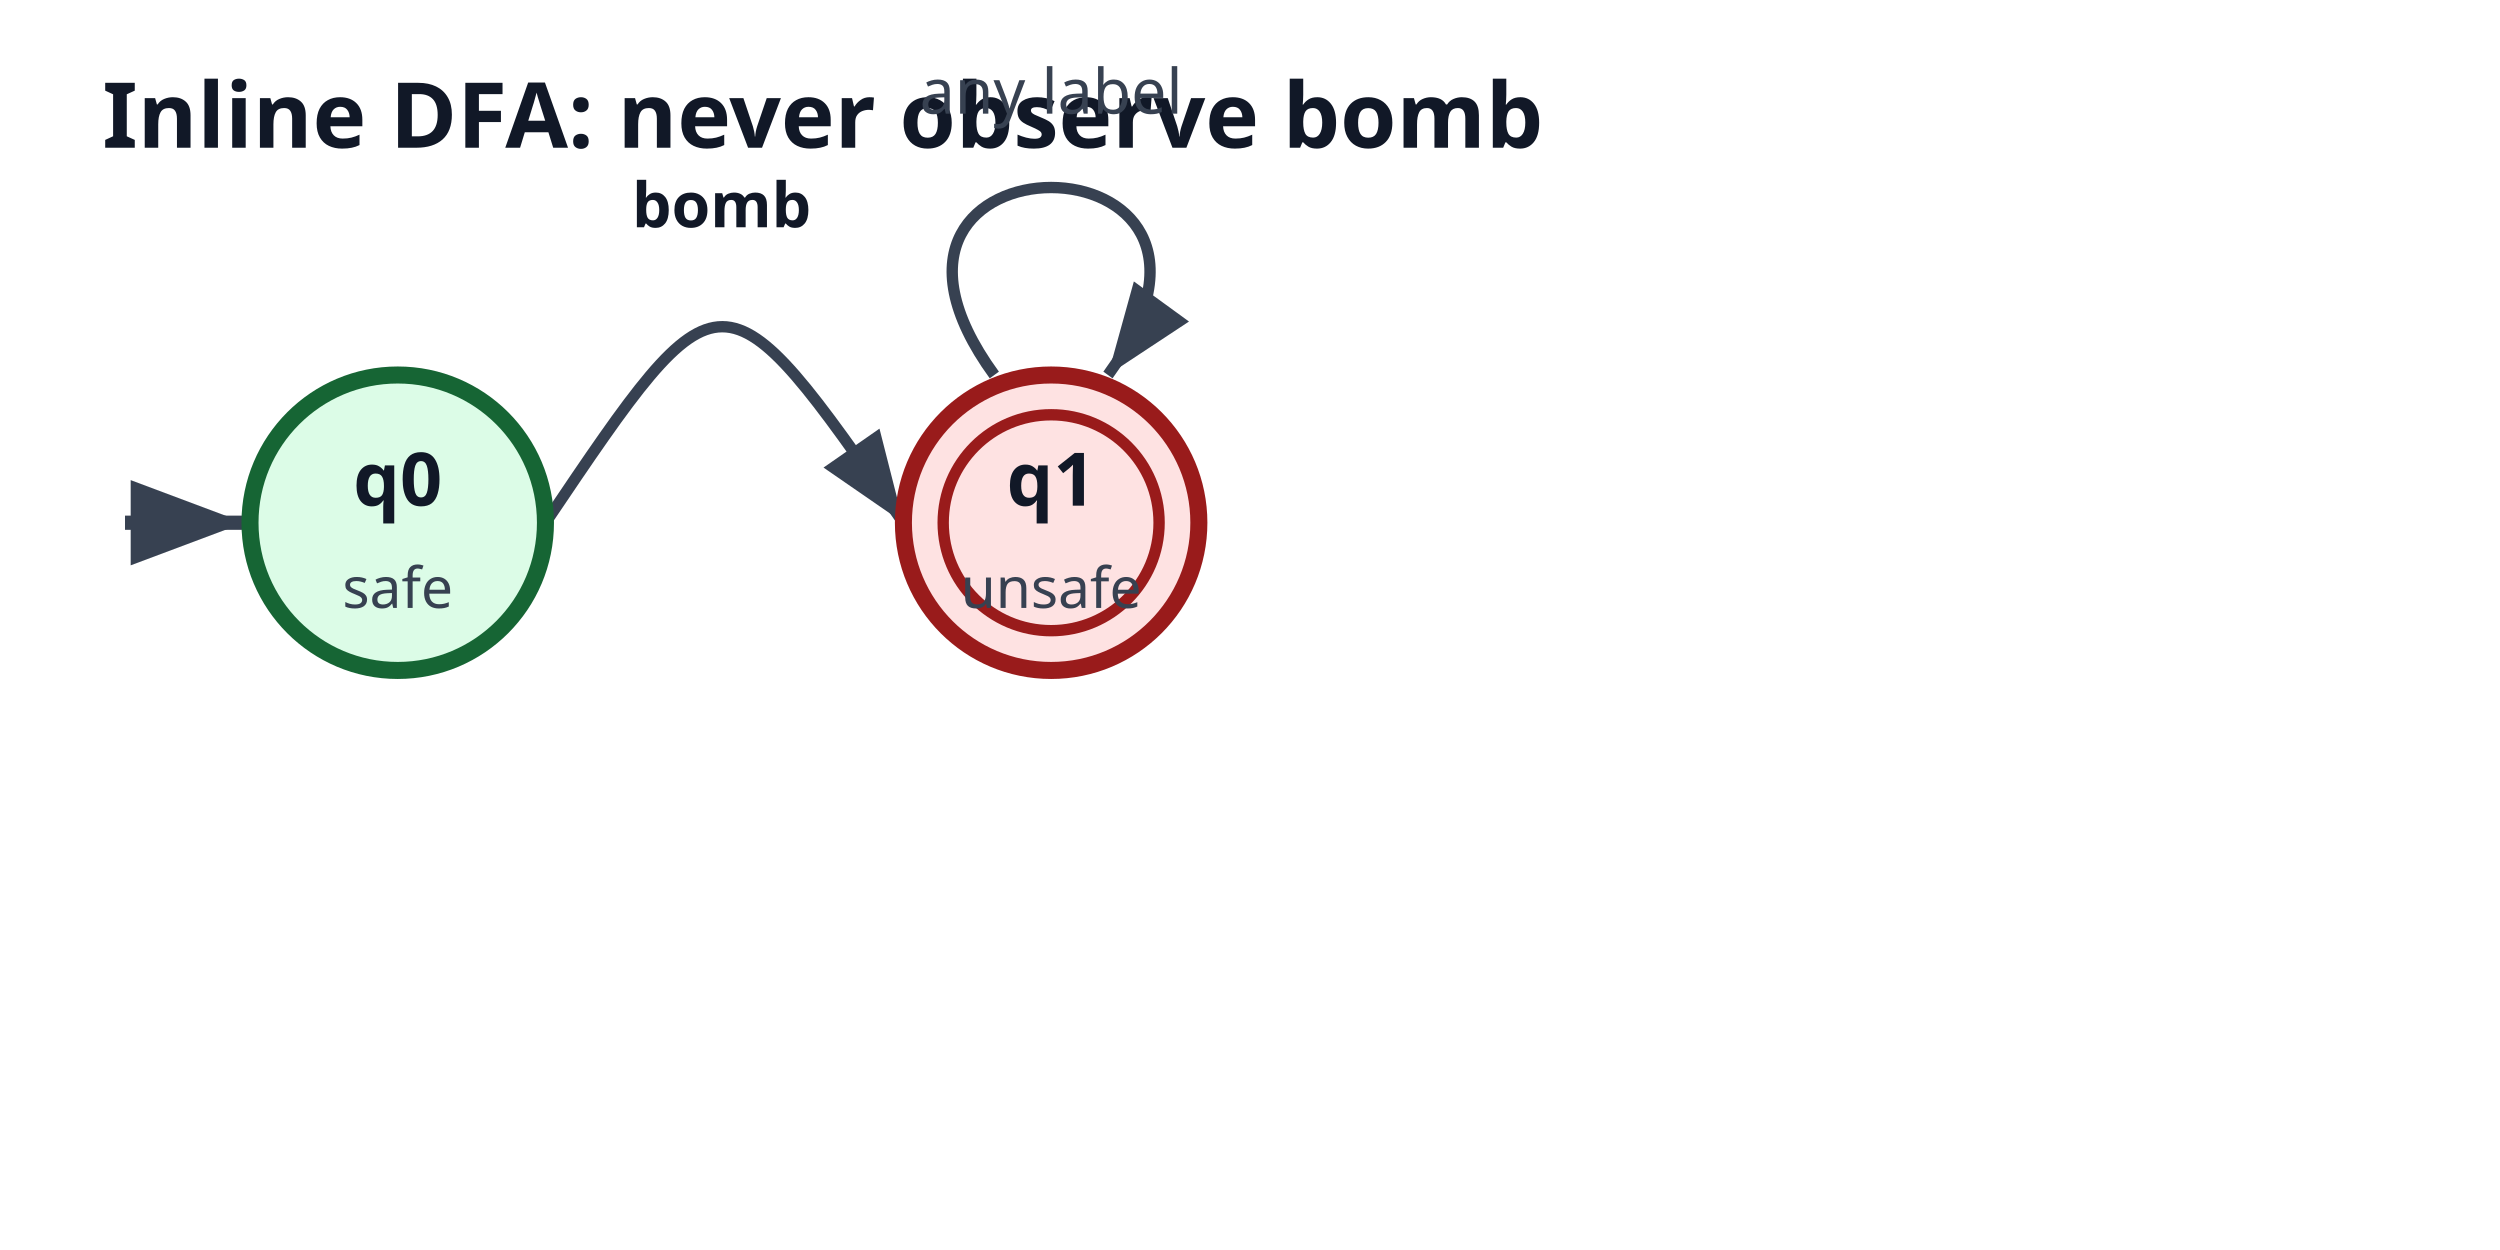
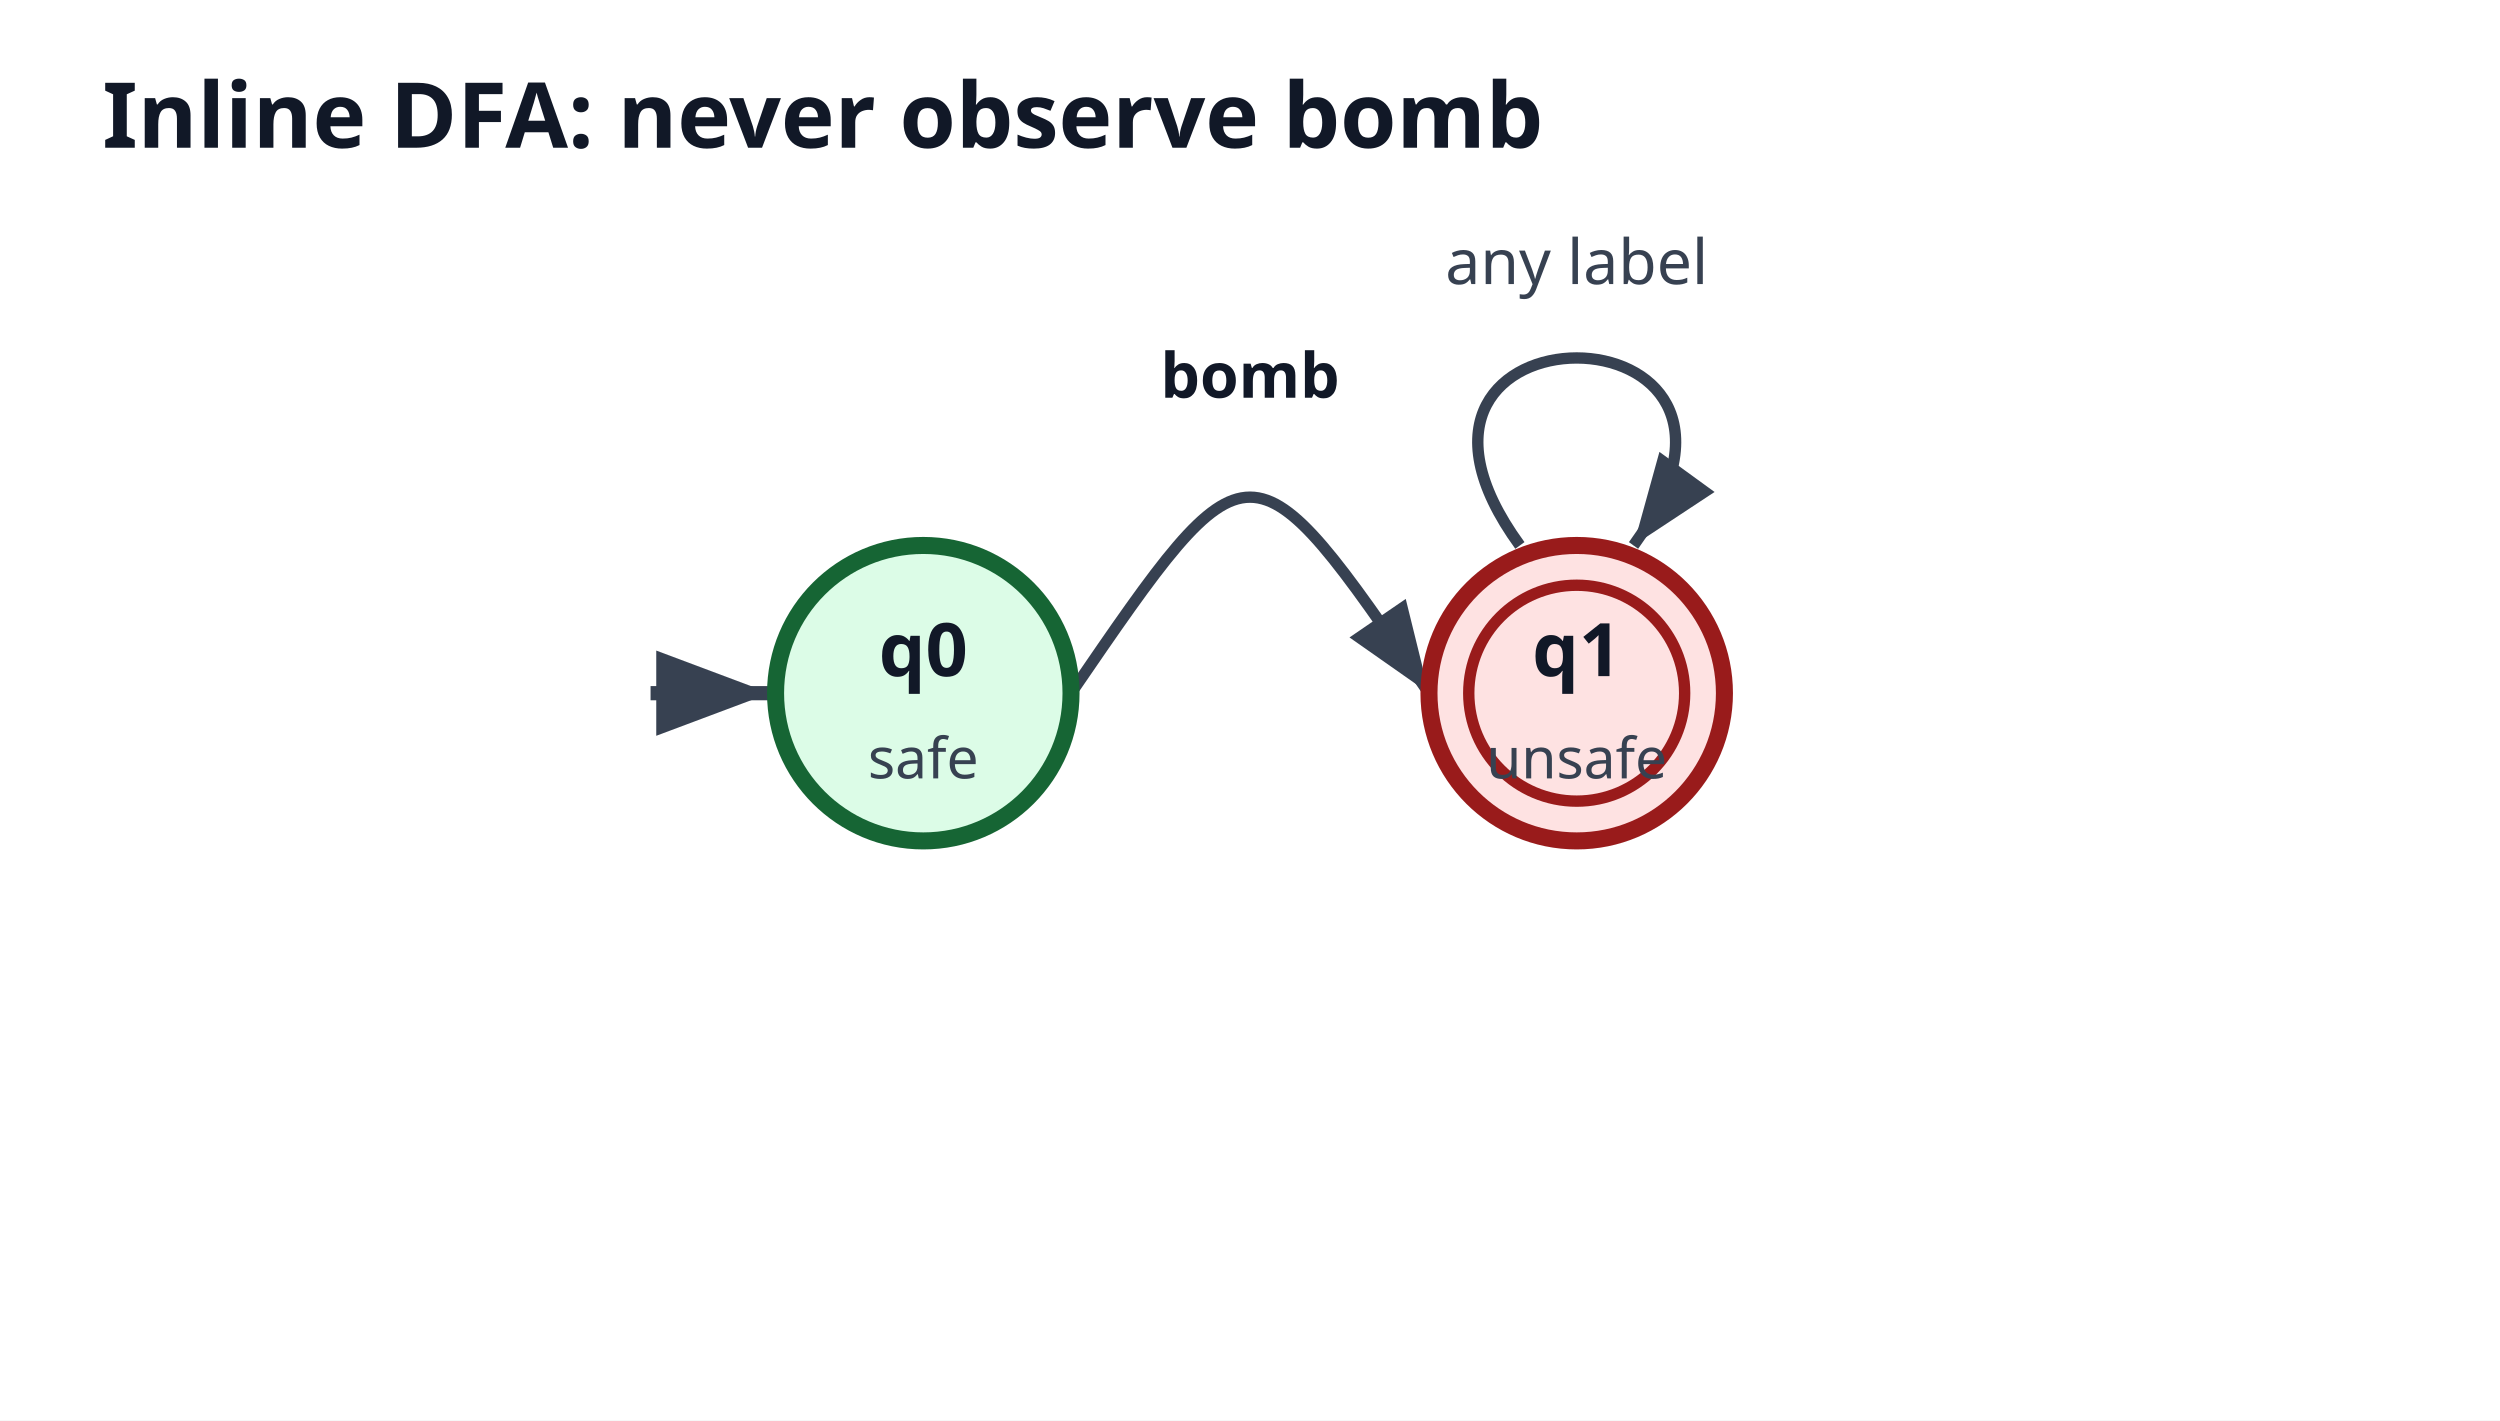
- <svg xmlns="http://www.w3.org/2000/svg" viewBox="0 0 440 220" width="440" height="220" role="img" aria-label="Inline DFA: never observe bomb">
+ <svg xmlns="http://www.w3.org/2000/svg" viewBox="0 0 440 250" width="440" height="250" role="img" aria-label="Inline DFA: never observe bomb">
  <defs>
    <marker id="dfa-arrow" markerWidth="9" markerHeight="9" refX="8" refY="3" orient="auto" markerUnits="strokeWidth">
      <path d="M0,0 L0,6 L8,3 z" fill="#374151" />
    </marker>
  </defs>
  <rect width="100%" height="100%" fill="#ffffff" />
  <text x="18" y="26" font-family="sans-serif" font-size="16" font-weight="700" fill="#111827">Inline DFA: never observe bomb</text>
-   <line x1="22" y1="92" x2="43" y2="92" stroke="#374151" stroke-width="2.5" marker-end="url(#dfa-arrow)" />
-   <path d="M96 92 C127 46, 127 46, 159 92" fill="none" stroke="#374151" stroke-width="2" marker-end="url(#dfa-arrow)" />
-   <text x="127" y="40" text-anchor="middle" font-family="sans-serif" font-size="11" font-weight="700" fill="#111827">bomb</text>
-   <path d="M175 66 C143 22, 227 22, 195 66" fill="none" stroke="#374151" stroke-width="2" marker-end="url(#dfa-arrow)" />
-   <text x="185" y="20" text-anchor="middle" font-family="sans-serif" font-size="11" fill="#374151">any label</text>
-   <circle cx="70" cy="92" r="26" fill="#dcfce7" stroke="#166534" stroke-width="3" />
-   <text x="70" y="89" text-anchor="middle" font-family="sans-serif" font-size="13" font-weight="700" fill="#111827">q0</text>
-   <text x="70" y="107" text-anchor="middle" font-family="sans-serif" font-size="10" fill="#374151">safe</text>
-   <circle cx="185" cy="92" r="26" fill="#fee2e2" stroke="#991b1b" stroke-width="3" />
-   <circle cx="185" cy="92" r="19" fill="none" stroke="#991b1b" stroke-width="2" />
-   <text x="185" y="89" text-anchor="middle" font-family="sans-serif" font-size="13" font-weight="700" fill="#111827">q1</text>
-   <text x="185" y="107" text-anchor="middle" font-family="sans-serif" font-size="10" fill="#374151">unsafe</text>
+   <line x1="114.5" y1="122" x2="135.5" y2="122" stroke="#374151" stroke-width="2.5" marker-end="url(#dfa-arrow)" />
+   <path d="M188.5 122 C220.0 76, 220.0 76, 251.5 122" fill="none" stroke="#374151" stroke-width="2" marker-end="url(#dfa-arrow)" />
+   <text x="220.0" y="70" text-anchor="middle" font-family="sans-serif" font-size="11" font-weight="700" fill="#111827">bomb</text>
+   <path d="M267.5 96 C235.5 52, 319.5 52, 287.5 96" fill="none" stroke="#374151" stroke-width="2" marker-end="url(#dfa-arrow)" />
+   <text x="277.5" y="50" text-anchor="middle" font-family="sans-serif" font-size="11" fill="#374151">any label</text>
+   <circle cx="162.5" cy="122" r="26" fill="#dcfce7" stroke="#166534" stroke-width="3" />
+   <text x="162.5" y="119" text-anchor="middle" font-family="sans-serif" font-size="13" font-weight="700" fill="#111827">q0</text>
+   <text x="162.5" y="137" text-anchor="middle" font-family="sans-serif" font-size="10" fill="#374151">safe</text>
+   <circle cx="277.5" cy="122" r="26" fill="#fee2e2" stroke="#991b1b" stroke-width="3" />
+   <circle cx="277.5" cy="122" r="19" fill="none" stroke="#991b1b" stroke-width="2" />
+   <text x="277.5" y="119" text-anchor="middle" font-family="sans-serif" font-size="13" font-weight="700" fill="#111827">q1</text>
+   <text x="277.5" y="137" text-anchor="middle" font-family="sans-serif" font-size="10" fill="#374151">unsafe</text>
</svg>
